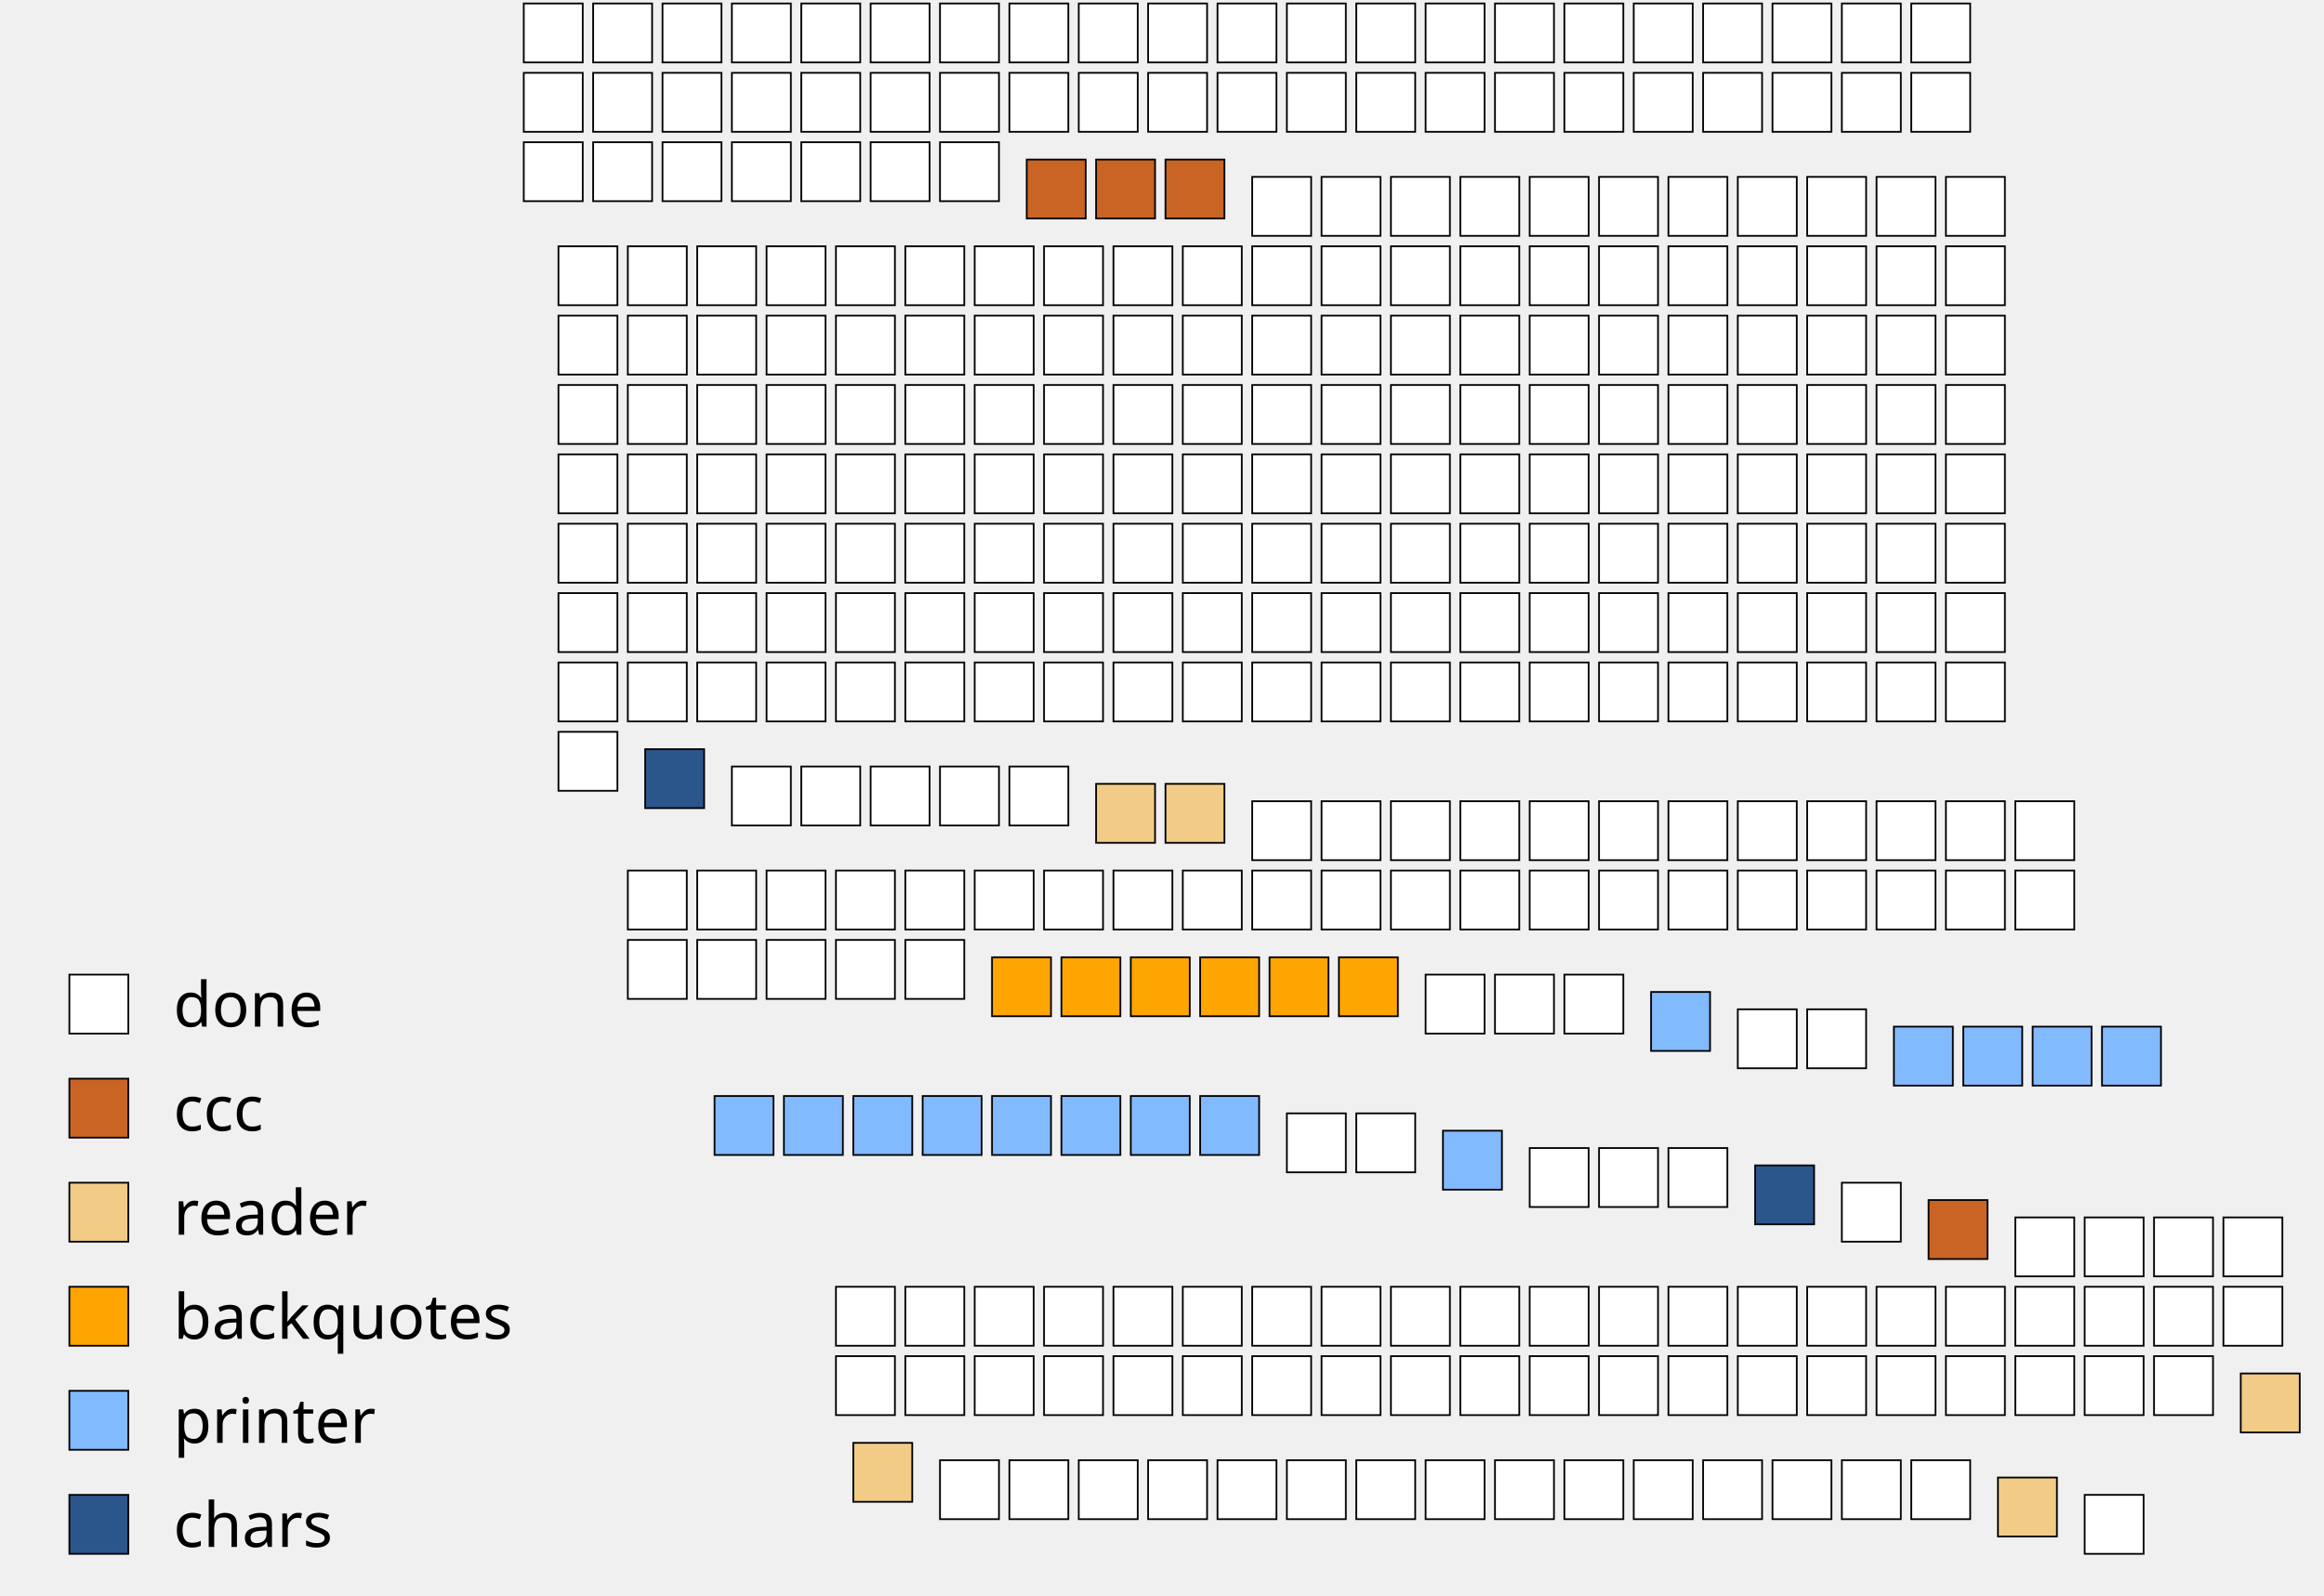
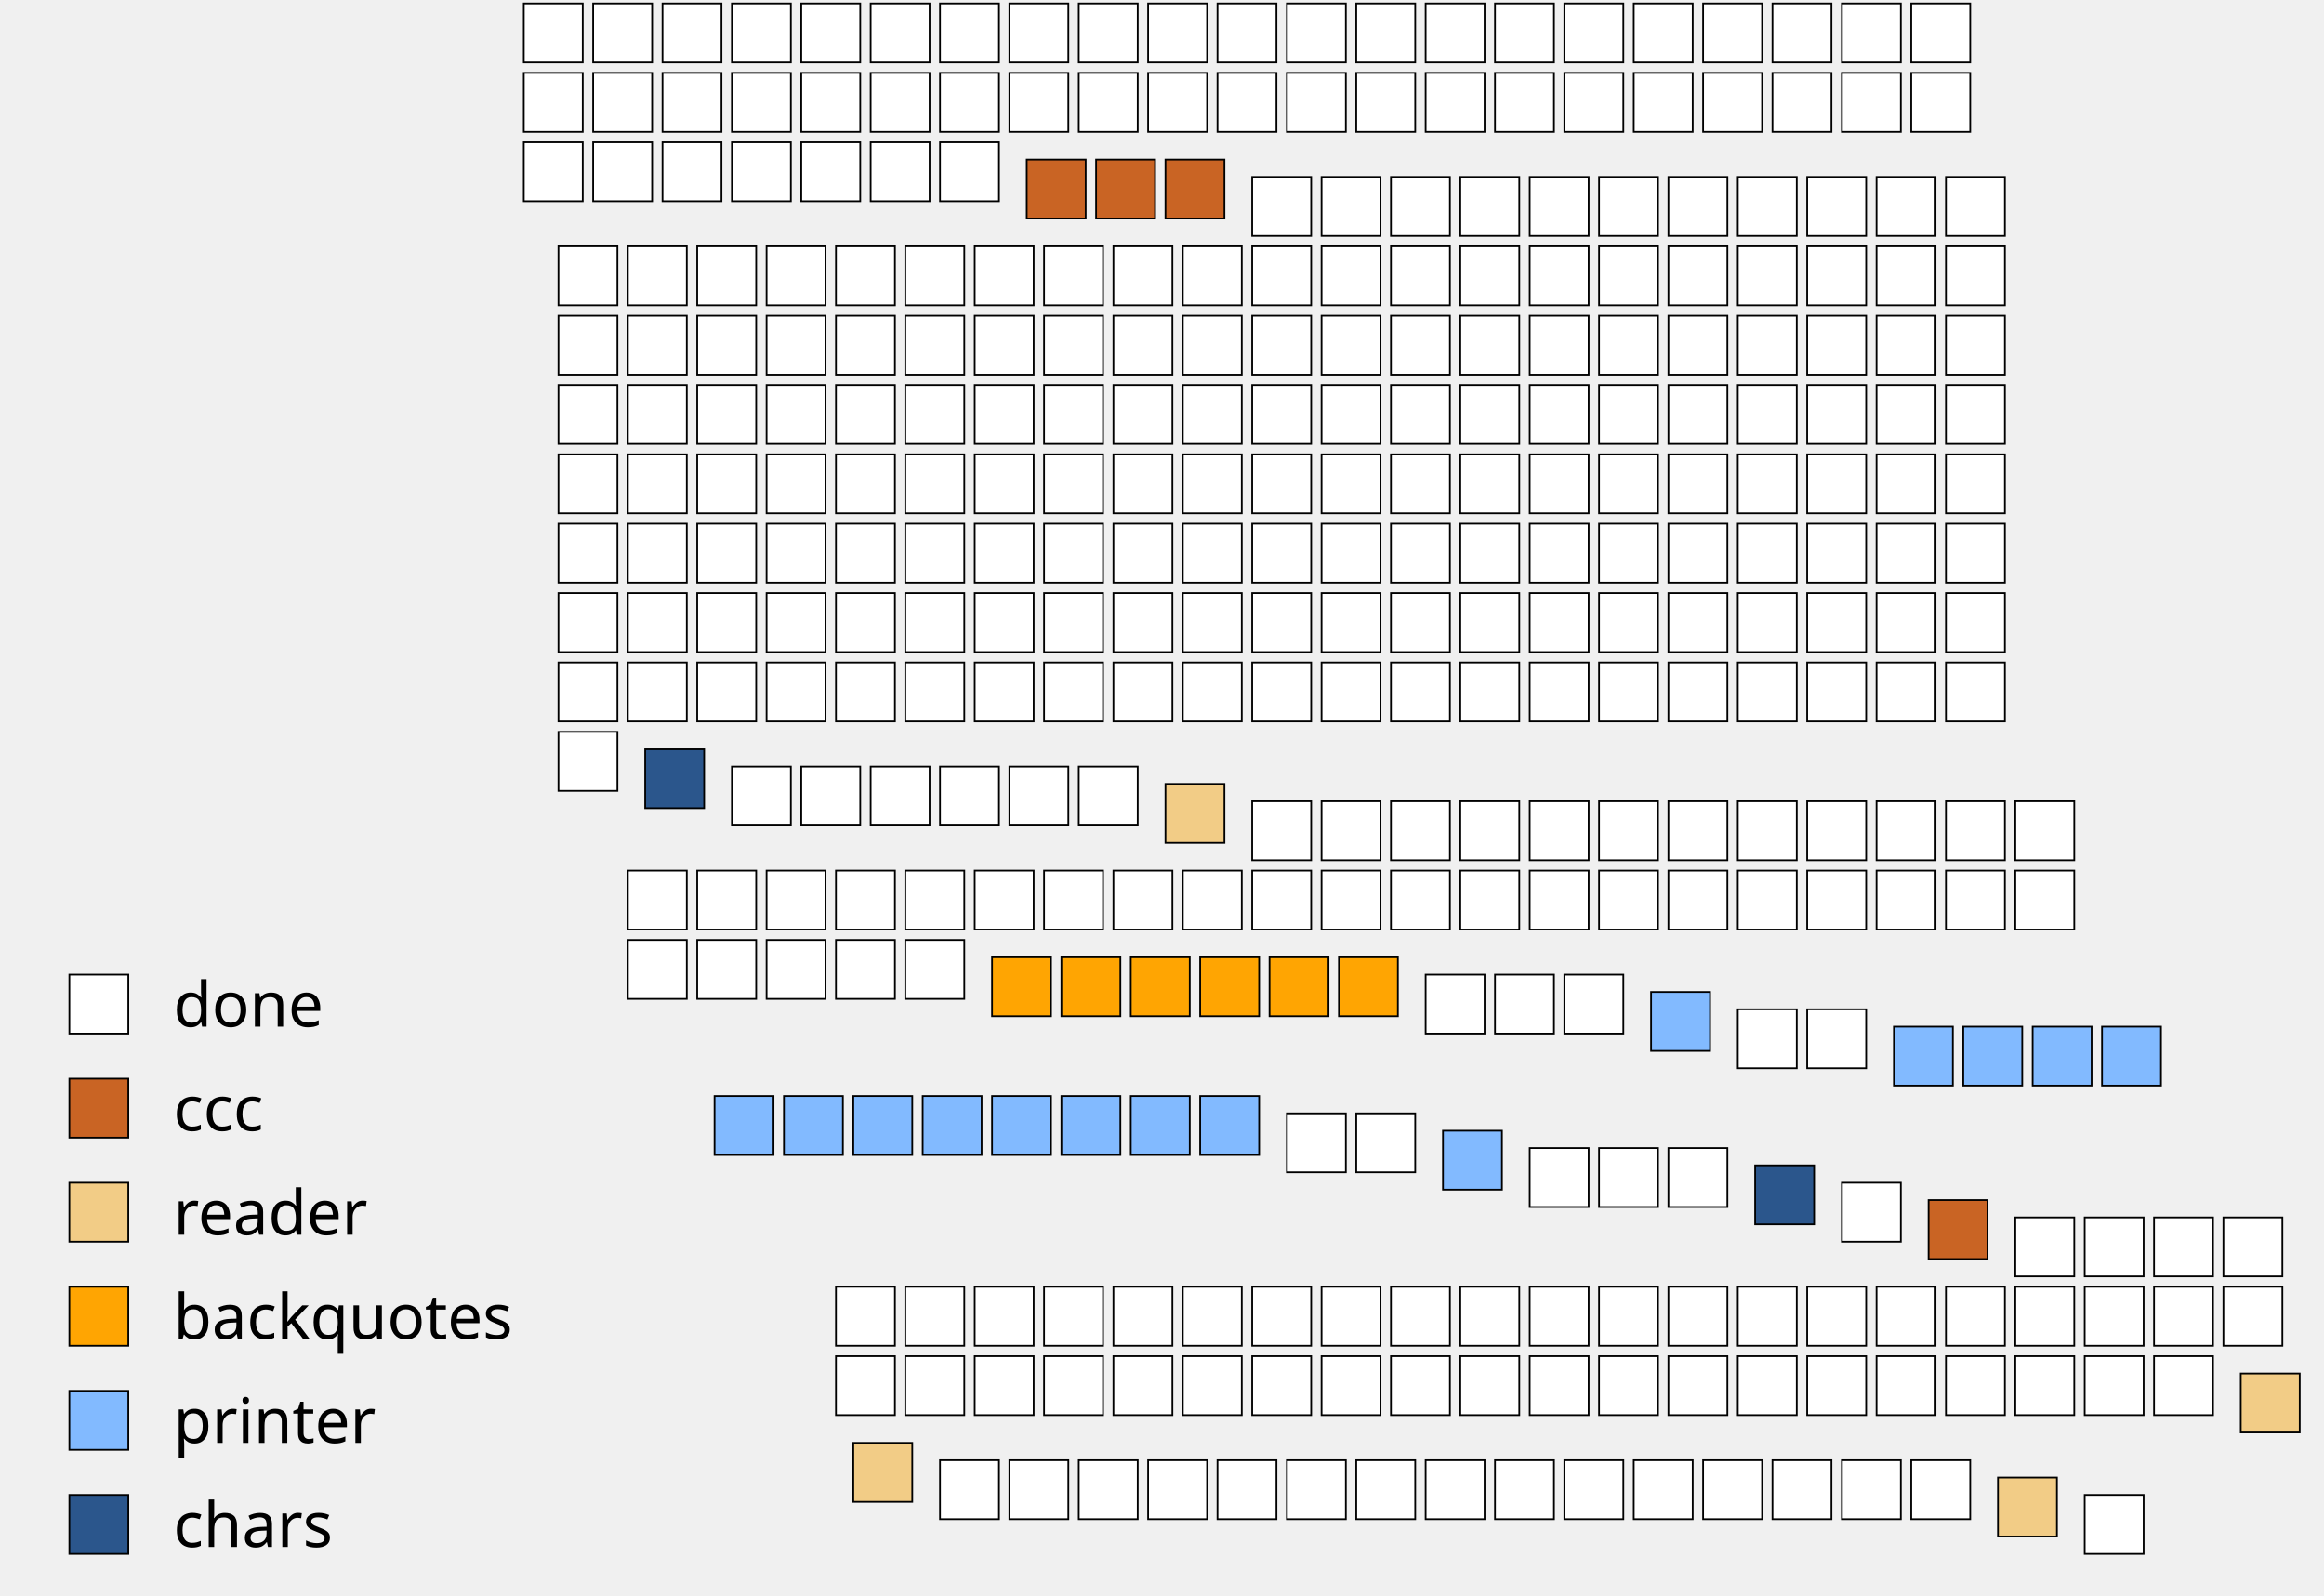
<svg xmlns="http://www.w3.org/2000/svg" width="670" height="460" viewbox="0 0 670 460">
  <style>
        text {
          font-size: 18px;
          font-family: Calibri, sans serif;
        }

        .box {
          fill: none;
          stroke: black;
          stroke-width: 0.5;
        }

        .done               { fill: white; }
        .feature-ccc        { fill: #c96424; }
        .feature-reader     { fill: #f2cc86; }
        .feature-backquotes { fill: #ffa502; }
        .feature-printer    { fill: #82baff; }
        .feature-chars      { fill: #2b568c; }
      </style>
  <rect x="151" y="1" width="17" height="17" class="done box" title="&lt;anon&gt;" />
  <rect x="171" y="1" width="17" height="17" class="done box" title="&lt;anon&gt;" />
  <rect x="191" y="1" width="17" height="17" class="done box" title="&lt;anon&gt;" />
  <rect x="211" y="1" width="17" height="17" class="done box" title="&lt;anon&gt;" />
  <rect x="231" y="1" width="17" height="17" class="done box" title="&lt;anon&gt;" />
  <rect x="251" y="1" width="17" height="17" class="done box" title="&lt;anon&gt;" />
  <rect x="271" y="1" width="17" height="17" class="done box" title="&lt;anon&gt;" />
  <rect x="291" y="1" width="17" height="17" class="done box" title="&lt;anon&gt;" />
  <rect x="311" y="1" width="17" height="17" class="done box" title="&lt;anon&gt;" />
  <rect x="331" y="1" width="17" height="17" class="done box" title="&lt;anon&gt;" />
  <rect x="351" y="1" width="17" height="17" class="done box" title="&lt;anon&gt;" />
  <rect x="371" y="1" width="17" height="17" class="done box" title="&lt;anon&gt;" />
  <rect x="391" y="1" width="17" height="17" class="done box" title="&lt;anon&gt;" />
  <rect x="411" y="1" width="17" height="17" class="done box" title="&lt;anon&gt;" />
  <rect x="431" y="1" width="17" height="17" class="done box" title="&lt;anon&gt;" />
  <rect x="451" y="1" width="17" height="17" class="done box" title="&lt;anon&gt;" />
  <rect x="471" y="1" width="17" height="17" class="done box" title="&lt;anon&gt;" />
  <rect x="491" y="1" width="17" height="17" class="done box" title="&lt;anon&gt;" />
  <rect x="511" y="1" width="17" height="17" class="done box" title="&lt;anon&gt;" />
  <rect x="531" y="1" width="17" height="17" class="done box" title="&lt;anon&gt;" />
  <rect x="551" y="1" width="17" height="17" class="done box" title="&lt;anon&gt;" />
  <rect x="151" y="21" width="17" height="17" class="done box" title="&lt;anon&gt;" />
  <rect x="171" y="21" width="17" height="17" class="done box" title="&lt;anon&gt;" />
  <rect x="191" y="21" width="17" height="17" class="done box" title="&lt;anon&gt;" />
  <rect x="211" y="21" width="17" height="17" class="done box" title="&lt;anon&gt;" />
  <rect x="231" y="21" width="17" height="17" class="done box" title="&lt;anon&gt;" />
  <rect x="251" y="21" width="17" height="17" class="done box" title="&lt;anon&gt;" />
  <rect x="271" y="21" width="17" height="17" class="done box" title="&lt;anon&gt;" />
  <rect x="291" y="21" width="17" height="17" class="done box" title="&lt;anon&gt;" />
  <rect x="311" y="21" width="17" height="17" class="done box" title="&lt;anon&gt;" />
  <rect x="331" y="21" width="17" height="17" class="done box" title="&lt;anon&gt;" />
  <rect x="351" y="21" width="17" height="17" class="done box" title="&lt;anon&gt;" />
  <rect x="371" y="21" width="17" height="17" class="done box" title="&lt;anon&gt;" />
  <rect x="391" y="21" width="17" height="17" class="done box" title="&lt;anon&gt;" />
  <rect x="411" y="21" width="17" height="17" class="done box" title="&lt;anon&gt;" />
  <rect x="431" y="21" width="17" height="17" class="done box" title="&lt;anon&gt;" />
  <rect x="451" y="21" width="17" height="17" class="done box" title="&lt;anon&gt;" />
  <rect x="471" y="21" width="17" height="17" class="done box" title="&lt;anon&gt;" />
  <rect x="491" y="21" width="17" height="17" class="done box" title="&lt;anon&gt;" />
  <rect x="511" y="21" width="17" height="17" class="done box" title="&lt;anon&gt;" />
  <rect x="531" y="21" width="17" height="17" class="done box" title="&lt;anon&gt;" />
  <rect x="551" y="21" width="17" height="17" class="done box" title="&lt;anon&gt;" />
  <rect x="151" y="41" width="17" height="17" class="done box" title="&lt;anon&gt;" />
  <rect x="171" y="41" width="17" height="17" class="done box" title="&lt;anon&gt;" />
  <rect x="191" y="41" width="17" height="17" class="done box" title="&lt;anon&gt;" />
  <rect x="211" y="41" width="17" height="17" class="done box" title="&lt;anon&gt;" />
  <rect x="231" y="41" width="17" height="17" class="done box" title="&lt;anon&gt;" />
  <rect x="251" y="41" width="17" height="17" class="done box" title="&lt;anon&gt;" />
  <rect x="271" y="41" width="17" height="17" class="done box" title="&lt;anon&gt;" />
  <rect x="296" y="46" width="17" height="17" class="feature-ccc box" title="eif" />
  <rect x="316" y="46" width="17" height="17" class="feature-ccc box" title="onerr" />
  <rect x="336" y="46" width="17" height="17" class="feature-ccc box" title="safe" />
  <rect x="361" y="51" width="17" height="17" class="done box" title="&lt;anon&gt;" />
  <rect x="381" y="51" width="17" height="17" class="done box" title="&lt;anon&gt;" />
  <rect x="401" y="51" width="17" height="17" class="done box" title="&lt;anon&gt;" />
  <rect x="421" y="51" width="17" height="17" class="done box" title="&lt;anon&gt;" />
  <rect x="441" y="51" width="17" height="17" class="done box" title="&lt;anon&gt;" />
  <rect x="461" y="51" width="17" height="17" class="done box" title="&lt;anon&gt;" />
  <rect x="481" y="51" width="17" height="17" class="done box" title="&lt;anon&gt;" />
  <rect x="501" y="51" width="17" height="17" class="done box" title="&lt;anon&gt;" />
  <rect x="521" y="51" width="17" height="17" class="done box" title="&lt;anon&gt;" />
  <rect x="541" y="51" width="17" height="17" class="done box" title="&lt;anon&gt;" />
  <rect x="561" y="51" width="17" height="17" class="done box" title="&lt;anon&gt;" />
  <rect x="161" y="71" width="17" height="17" class="done box" title="&lt;anon&gt;" />
  <rect x="181" y="71" width="17" height="17" class="done box" title="&lt;anon&gt;" />
  <rect x="201" y="71" width="17" height="17" class="done box" title="&lt;anon&gt;" />
  <rect x="221" y="71" width="17" height="17" class="done box" title="&lt;anon&gt;" />
  <rect x="241" y="71" width="17" height="17" class="done box" title="&lt;anon&gt;" />
  <rect x="261" y="71" width="17" height="17" class="done box" title="&lt;anon&gt;" />
  <rect x="281" y="71" width="17" height="17" class="done box" title="&lt;anon&gt;" />
  <rect x="301" y="71" width="17" height="17" class="done box" title="&lt;anon&gt;" />
  <rect x="321" y="71" width="17" height="17" class="done box" title="&lt;anon&gt;" />
  <rect x="341" y="71" width="17" height="17" class="done box" title="&lt;anon&gt;" />
  <rect x="361" y="71" width="17" height="17" class="done box" title="&lt;anon&gt;" />
  <rect x="381" y="71" width="17" height="17" class="done box" title="&lt;anon&gt;" />
  <rect x="401" y="71" width="17" height="17" class="done box" title="&lt;anon&gt;" />
  <rect x="421" y="71" width="17" height="17" class="done box" title="&lt;anon&gt;" />
  <rect x="441" y="71" width="17" height="17" class="done box" title="&lt;anon&gt;" />
  <rect x="461" y="71" width="17" height="17" class="done box" title="&lt;anon&gt;" />
  <rect x="481" y="71" width="17" height="17" class="done box" title="&lt;anon&gt;" />
  <rect x="501" y="71" width="17" height="17" class="done box" title="&lt;anon&gt;" />
  <rect x="521" y="71" width="17" height="17" class="done box" title="&lt;anon&gt;" />
  <rect x="541" y="71" width="17" height="17" class="done box" title="&lt;anon&gt;" />
  <rect x="561" y="71" width="17" height="17" class="done box" title="&lt;anon&gt;" />
  <rect x="161" y="91" width="17" height="17" class="done box" title="&lt;anon&gt;" />
  <rect x="181" y="91" width="17" height="17" class="done box" title="&lt;anon&gt;" />
  <rect x="201" y="91" width="17" height="17" class="done box" title="&lt;anon&gt;" />
  <rect x="221" y="91" width="17" height="17" class="done box" title="&lt;anon&gt;" />
  <rect x="241" y="91" width="17" height="17" class="done box" title="&lt;anon&gt;" />
  <rect x="261" y="91" width="17" height="17" class="done box" title="&lt;anon&gt;" />
  <rect x="281" y="91" width="17" height="17" class="done box" title="&lt;anon&gt;" />
  <rect x="301" y="91" width="17" height="17" class="done box" title="&lt;anon&gt;" />
  <rect x="321" y="91" width="17" height="17" class="done box" title="&lt;anon&gt;" />
  <rect x="341" y="91" width="17" height="17" class="done box" title="&lt;anon&gt;" />
  <rect x="361" y="91" width="17" height="17" class="done box" title="&lt;anon&gt;" />
  <rect x="381" y="91" width="17" height="17" class="done box" title="&lt;anon&gt;" />
  <rect x="401" y="91" width="17" height="17" class="done box" title="&lt;anon&gt;" />
  <rect x="421" y="91" width="17" height="17" class="done box" title="&lt;anon&gt;" />
  <rect x="441" y="91" width="17" height="17" class="done box" title="&lt;anon&gt;" />
  <rect x="461" y="91" width="17" height="17" class="done box" title="&lt;anon&gt;" />
  <rect x="481" y="91" width="17" height="17" class="done box" title="&lt;anon&gt;" />
  <rect x="501" y="91" width="17" height="17" class="done box" title="&lt;anon&gt;" />
  <rect x="521" y="91" width="17" height="17" class="done box" title="&lt;anon&gt;" />
  <rect x="541" y="91" width="17" height="17" class="done box" title="&lt;anon&gt;" />
  <rect x="561" y="91" width="17" height="17" class="done box" title="&lt;anon&gt;" />
  <rect x="161" y="111" width="17" height="17" class="done box" title="&lt;anon&gt;" />
  <rect x="181" y="111" width="17" height="17" class="done box" title="&lt;anon&gt;" />
  <rect x="201" y="111" width="17" height="17" class="done box" title="&lt;anon&gt;" />
  <rect x="221" y="111" width="17" height="17" class="done box" title="&lt;anon&gt;" />
  <rect x="241" y="111" width="17" height="17" class="done box" title="&lt;anon&gt;" />
  <rect x="261" y="111" width="17" height="17" class="done box" title="&lt;anon&gt;" />
  <rect x="281" y="111" width="17" height="17" class="done box" title="&lt;anon&gt;" />
  <rect x="301" y="111" width="17" height="17" class="done box" title="&lt;anon&gt;" />
  <rect x="321" y="111" width="17" height="17" class="done box" title="&lt;anon&gt;" />
  <rect x="341" y="111" width="17" height="17" class="done box" title="&lt;anon&gt;" />
  <rect x="361" y="111" width="17" height="17" class="done box" title="&lt;anon&gt;" />
  <rect x="381" y="111" width="17" height="17" class="done box" title="&lt;anon&gt;" />
  <rect x="401" y="111" width="17" height="17" class="done box" title="&lt;anon&gt;" />
  <rect x="421" y="111" width="17" height="17" class="done box" title="&lt;anon&gt;" />
  <rect x="441" y="111" width="17" height="17" class="done box" title="&lt;anon&gt;" />
  <rect x="461" y="111" width="17" height="17" class="done box" title="&lt;anon&gt;" />
  <rect x="481" y="111" width="17" height="17" class="done box" title="&lt;anon&gt;" />
  <rect x="501" y="111" width="17" height="17" class="done box" title="&lt;anon&gt;" />
  <rect x="521" y="111" width="17" height="17" class="done box" title="&lt;anon&gt;" />
  <rect x="541" y="111" width="17" height="17" class="done box" title="&lt;anon&gt;" />
  <rect x="561" y="111" width="17" height="17" class="done box" title="&lt;anon&gt;" />
  <rect x="161" y="131" width="17" height="17" class="done box" title="&lt;anon&gt;" />
  <rect x="181" y="131" width="17" height="17" class="done box" title="&lt;anon&gt;" />
  <rect x="201" y="131" width="17" height="17" class="done box" title="&lt;anon&gt;" />
  <rect x="221" y="131" width="17" height="17" class="done box" title="&lt;anon&gt;" />
  <rect x="241" y="131" width="17" height="17" class="done box" title="&lt;anon&gt;" />
  <rect x="261" y="131" width="17" height="17" class="done box" title="&lt;anon&gt;" />
  <rect x="281" y="131" width="17" height="17" class="done box" title="&lt;anon&gt;" />
  <rect x="301" y="131" width="17" height="17" class="done box" title="&lt;anon&gt;" />
  <rect x="321" y="131" width="17" height="17" class="done box" title="&lt;anon&gt;" />
  <rect x="341" y="131" width="17" height="17" class="done box" title="&lt;anon&gt;" />
  <rect x="361" y="131" width="17" height="17" class="done box" title="&lt;anon&gt;" />
  <rect x="381" y="131" width="17" height="17" class="done box" title="&lt;anon&gt;" />
  <rect x="401" y="131" width="17" height="17" class="done box" title="&lt;anon&gt;" />
  <rect x="421" y="131" width="17" height="17" class="done box" title="&lt;anon&gt;" />
  <rect x="441" y="131" width="17" height="17" class="done box" title="&lt;anon&gt;" />
  <rect x="461" y="131" width="17" height="17" class="done box" title="&lt;anon&gt;" />
  <rect x="481" y="131" width="17" height="17" class="done box" title="&lt;anon&gt;" />
  <rect x="501" y="131" width="17" height="17" class="done box" title="&lt;anon&gt;" />
  <rect x="521" y="131" width="17" height="17" class="done box" title="&lt;anon&gt;" />
  <rect x="541" y="131" width="17" height="17" class="done box" title="&lt;anon&gt;" />
  <rect x="561" y="131" width="17" height="17" class="done box" title="&lt;anon&gt;" />
  <rect x="161" y="151" width="17" height="17" class="done box" title="&lt;anon&gt;" />
  <rect x="181" y="151" width="17" height="17" class="done box" title="&lt;anon&gt;" />
  <rect x="201" y="151" width="17" height="17" class="done box" title="&lt;anon&gt;" />
  <rect x="221" y="151" width="17" height="17" class="done box" title="&lt;anon&gt;" />
  <rect x="241" y="151" width="17" height="17" class="done box" title="&lt;anon&gt;" />
  <rect x="261" y="151" width="17" height="17" class="done box" title="&lt;anon&gt;" />
  <rect x="281" y="151" width="17" height="17" class="done box" title="&lt;anon&gt;" />
  <rect x="301" y="151" width="17" height="17" class="done box" title="&lt;anon&gt;" />
  <rect x="321" y="151" width="17" height="17" class="done box" title="&lt;anon&gt;" />
  <rect x="341" y="151" width="17" height="17" class="done box" title="&lt;anon&gt;" />
  <rect x="361" y="151" width="17" height="17" class="done box" title="&lt;anon&gt;" />
  <rect x="381" y="151" width="17" height="17" class="done box" title="&lt;anon&gt;" />
  <rect x="401" y="151" width="17" height="17" class="done box" title="&lt;anon&gt;" />
  <rect x="421" y="151" width="17" height="17" class="done box" title="&lt;anon&gt;" />
  <rect x="441" y="151" width="17" height="17" class="done box" title="&lt;anon&gt;" />
  <rect x="461" y="151" width="17" height="17" class="done box" title="&lt;anon&gt;" />
  <rect x="481" y="151" width="17" height="17" class="done box" title="&lt;anon&gt;" />
  <rect x="501" y="151" width="17" height="17" class="done box" title="&lt;anon&gt;" />
  <rect x="521" y="151" width="17" height="17" class="done box" title="&lt;anon&gt;" />
  <rect x="541" y="151" width="17" height="17" class="done box" title="&lt;anon&gt;" />
  <rect x="561" y="151" width="17" height="17" class="done box" title="&lt;anon&gt;" />
  <rect x="161" y="171" width="17" height="17" class="done box" title="&lt;anon&gt;" />
  <rect x="181" y="171" width="17" height="17" class="done box" title="&lt;anon&gt;" />
  <rect x="201" y="171" width="17" height="17" class="done box" title="&lt;anon&gt;" />
  <rect x="221" y="171" width="17" height="17" class="done box" title="&lt;anon&gt;" />
  <rect x="241" y="171" width="17" height="17" class="done box" title="&lt;anon&gt;" />
  <rect x="261" y="171" width="17" height="17" class="done box" title="&lt;anon&gt;" />
  <rect x="281" y="171" width="17" height="17" class="done box" title="&lt;anon&gt;" />
  <rect x="301" y="171" width="17" height="17" class="done box" title="&lt;anon&gt;" />
  <rect x="321" y="171" width="17" height="17" class="done box" title="&lt;anon&gt;" />
  <rect x="341" y="171" width="17" height="17" class="done box" title="&lt;anon&gt;" />
  <rect x="361" y="171" width="17" height="17" class="done box" title="&lt;anon&gt;" />
  <rect x="381" y="171" width="17" height="17" class="done box" title="&lt;anon&gt;" />
  <rect x="401" y="171" width="17" height="17" class="done box" title="&lt;anon&gt;" />
  <rect x="421" y="171" width="17" height="17" class="done box" title="&lt;anon&gt;" />
  <rect x="441" y="171" width="17" height="17" class="done box" title="&lt;anon&gt;" />
  <rect x="461" y="171" width="17" height="17" class="done box" title="&lt;anon&gt;" />
  <rect x="481" y="171" width="17" height="17" class="done box" title="&lt;anon&gt;" />
  <rect x="501" y="171" width="17" height="17" class="done box" title="&lt;anon&gt;" />
  <rect x="521" y="171" width="17" height="17" class="done box" title="&lt;anon&gt;" />
  <rect x="541" y="171" width="17" height="17" class="done box" title="&lt;anon&gt;" />
  <rect x="561" y="171" width="17" height="17" class="done box" title="&lt;anon&gt;" />
  <rect x="161" y="191" width="17" height="17" class="done box" title="&lt;anon&gt;" />
  <rect x="181" y="191" width="17" height="17" class="done box" title="&lt;anon&gt;" />
  <rect x="201" y="191" width="17" height="17" class="done box" title="&lt;anon&gt;" />
  <rect x="221" y="191" width="17" height="17" class="done box" title="&lt;anon&gt;" />
  <rect x="241" y="191" width="17" height="17" class="done box" title="&lt;anon&gt;" />
  <rect x="261" y="191" width="17" height="17" class="done box" title="&lt;anon&gt;" />
  <rect x="281" y="191" width="17" height="17" class="done box" title="&lt;anon&gt;" />
  <rect x="301" y="191" width="17" height="17" class="done box" title="&lt;anon&gt;" />
  <rect x="321" y="191" width="17" height="17" class="done box" title="&lt;anon&gt;" />
  <rect x="341" y="191" width="17" height="17" class="done box" title="&lt;anon&gt;" />
  <rect x="361" y="191" width="17" height="17" class="done box" title="&lt;anon&gt;" />
  <rect x="381" y="191" width="17" height="17" class="done box" title="&lt;anon&gt;" />
  <rect x="401" y="191" width="17" height="17" class="done box" title="&lt;anon&gt;" />
  <rect x="421" y="191" width="17" height="17" class="done box" title="&lt;anon&gt;" />
  <rect x="441" y="191" width="17" height="17" class="done box" title="&lt;anon&gt;" />
  <rect x="461" y="191" width="17" height="17" class="done box" title="&lt;anon&gt;" />
  <rect x="481" y="191" width="17" height="17" class="done box" title="&lt;anon&gt;" />
  <rect x="501" y="191" width="17" height="17" class="done box" title="&lt;anon&gt;" />
  <rect x="521" y="191" width="17" height="17" class="done box" title="&lt;anon&gt;" />
  <rect x="541" y="191" width="17" height="17" class="done box" title="&lt;anon&gt;" />
  <rect x="561" y="191" width="17" height="17" class="done box" title="&lt;anon&gt;" />
  <rect x="161" y="211" width="17" height="17" class="done box" title="&lt;anon&gt;" />
  <rect x="186" y="216" width="17" height="17" class="feature-chars box" title="bitc" />
  <rect x="211" y="221" width="17" height="17" class="done box" title="&lt;anon&gt;" />
  <rect x="231" y="221" width="17" height="17" class="done box" title="&lt;anon&gt;" />
  <rect x="251" y="221" width="17" height="17" class="done box" title="&lt;anon&gt;" />
  <rect x="271" y="221" width="17" height="17" class="done box" title="&lt;anon&gt;" />
  <rect x="291" y="221" width="17" height="17" class="done box" title="&lt;anon&gt;" />
-   <rect x="316" y="226" width="17" height="17" class="feature-reader box" title="read" />
+   <rect x="311" y="221" width="17" height="17" class="done box" title="&lt;anon&gt;" />
  <rect x="336" y="226" width="17" height="17" class="feature-reader box" title="saferead" />
  <rect x="361" y="231" width="17" height="17" class="done box" title="&lt;anon&gt;" />
  <rect x="381" y="231" width="17" height="17" class="done box" title="&lt;anon&gt;" />
  <rect x="401" y="231" width="17" height="17" class="done box" title="&lt;anon&gt;" />
  <rect x="421" y="231" width="17" height="17" class="done box" title="&lt;anon&gt;" />
  <rect x="441" y="231" width="17" height="17" class="done box" title="&lt;anon&gt;" />
  <rect x="461" y="231" width="17" height="17" class="done box" title="&lt;anon&gt;" />
  <rect x="481" y="231" width="17" height="17" class="done box" title="&lt;anon&gt;" />
  <rect x="501" y="231" width="17" height="17" class="done box" title="&lt;anon&gt;" />
  <rect x="521" y="231" width="17" height="17" class="done box" title="&lt;anon&gt;" />
  <rect x="541" y="231" width="17" height="17" class="done box" title="&lt;anon&gt;" />
  <rect x="561" y="231" width="17" height="17" class="done box" title="&lt;anon&gt;" />
  <rect x="581" y="231" width="17" height="17" class="done box" title="&lt;anon&gt;" />
  <rect x="181" y="251" width="17" height="17" class="done box" title="&lt;anon&gt;" />
  <rect x="201" y="251" width="17" height="17" class="done box" title="&lt;anon&gt;" />
  <rect x="221" y="251" width="17" height="17" class="done box" title="&lt;anon&gt;" />
  <rect x="241" y="251" width="17" height="17" class="done box" title="&lt;anon&gt;" />
  <rect x="261" y="251" width="17" height="17" class="done box" title="&lt;anon&gt;" />
  <rect x="281" y="251" width="17" height="17" class="done box" title="&lt;anon&gt;" />
  <rect x="301" y="251" width="17" height="17" class="done box" title="&lt;anon&gt;" />
  <rect x="321" y="251" width="17" height="17" class="done box" title="&lt;anon&gt;" />
  <rect x="341" y="251" width="17" height="17" class="done box" title="&lt;anon&gt;" />
  <rect x="361" y="251" width="17" height="17" class="done box" title="&lt;anon&gt;" />
  <rect x="381" y="251" width="17" height="17" class="done box" title="&lt;anon&gt;" />
  <rect x="401" y="251" width="17" height="17" class="done box" title="&lt;anon&gt;" />
  <rect x="421" y="251" width="17" height="17" class="done box" title="&lt;anon&gt;" />
  <rect x="441" y="251" width="17" height="17" class="done box" title="&lt;anon&gt;" />
  <rect x="461" y="251" width="17" height="17" class="done box" title="&lt;anon&gt;" />
  <rect x="481" y="251" width="17" height="17" class="done box" title="&lt;anon&gt;" />
  <rect x="501" y="251" width="17" height="17" class="done box" title="&lt;anon&gt;" />
  <rect x="521" y="251" width="17" height="17" class="done box" title="&lt;anon&gt;" />
  <rect x="541" y="251" width="17" height="17" class="done box" title="&lt;anon&gt;" />
  <rect x="561" y="251" width="17" height="17" class="done box" title="&lt;anon&gt;" />
  <rect x="581" y="251" width="17" height="17" class="done box" title="&lt;anon&gt;" />
  <rect x="181" y="271" width="17" height="17" class="done box" title="&lt;anon&gt;" />
  <rect x="201" y="271" width="17" height="17" class="done box" title="&lt;anon&gt;" />
  <rect x="221" y="271" width="17" height="17" class="done box" title="&lt;anon&gt;" />
  <rect x="241" y="271" width="17" height="17" class="done box" title="&lt;anon&gt;" />
  <rect x="261" y="271" width="17" height="17" class="done box" title="&lt;anon&gt;" />
  <rect x="286" y="276" width="17" height="17" class="feature-backquotes box" title="bquote" />
  <rect x="306" y="276" width="17" height="17" class="feature-backquotes box" title="bqex" />
  <rect x="326" y="276" width="17" height="17" class="feature-backquotes box" title="bqthru" />
  <rect x="346" y="276" width="17" height="17" class="feature-backquotes box" title="bqexpair" />
  <rect x="366" y="276" width="17" height="17" class="feature-backquotes box" title="spa" />
  <rect x="386" y="276" width="17" height="17" class="feature-backquotes box" title="spd" />
  <rect x="411" y="281" width="17" height="17" class="done box" title="&lt;anon&gt;" />
  <rect x="431" y="281" width="17" height="17" class="done box" title="&lt;anon&gt;" />
  <rect x="451" y="281" width="17" height="17" class="done box" title="&lt;anon&gt;" />
  <rect x="476" y="286" width="17" height="17" class="feature-printer box" title="print" />
  <rect x="501" y="291" width="17" height="17" class="done box" title="&lt;anon&gt;" />
  <rect x="521" y="291" width="17" height="17" class="done box" title="&lt;anon&gt;" />
  <rect x="546" y="296" width="17" height="17" class="feature-printer box" title="prc" />
  <rect x="566" y="296" width="17" height="17" class="feature-printer box" title="ustring" />
  <rect x="586" y="296" width="17" height="17" class="feature-printer box" title="prstring" />
  <rect x="606" y="296" width="17" height="17" class="feature-printer box" title="presc" />
  <rect x="206" y="316" width="17" height="17" class="feature-printer box" title="prsimple" />
  <rect x="226" y="316" width="17" height="17" class="feature-printer box" title="prsymbol" />
  <rect x="246" y="316" width="17" height="17" class="feature-printer box" title="prnum" />
  <rect x="266" y="316" width="17" height="17" class="feature-printer box" title="rrep" />
  <rect x="286" y="316" width="17" height="17" class="feature-printer box" title="irep" />
  <rect x="306" y="316" width="17" height="17" class="feature-printer box" title="intchar" />
  <rect x="326" y="316" width="17" height="17" class="feature-printer box" title="prpair" />
  <rect x="346" y="316" width="17" height="17" class="feature-printer box" title="prelts" />
  <rect x="371" y="321" width="17" height="17" class="done box" title="&lt;anon&gt;" />
  <rect x="391" y="321" width="17" height="17" class="done box" title="&lt;anon&gt;" />
  <rect x="416" y="326" width="17" height="17" class="feature-printer box" title="prnice" />
  <rect x="441" y="331" width="17" height="17" class="done box" title="&lt;anon&gt;" />
  <rect x="461" y="331" width="17" height="17" class="done box" title="&lt;anon&gt;" />
  <rect x="481" y="331" width="17" height="17" class="done box" title="&lt;anon&gt;" />
  <rect x="506" y="336" width="17" height="17" class="feature-chars box" title="nchar" />
  <rect x="531" y="341" width="17" height="17" class="done box" title="&lt;anon&gt;" />
  <rect x="556" y="346" width="17" height="17" class="feature-ccc box" title="catch" />
  <rect x="581" y="351" width="17" height="17" class="done box" title="&lt;anon&gt;" />
  <rect x="601" y="351" width="17" height="17" class="done box" title="&lt;anon&gt;" />
  <rect x="621" y="351" width="17" height="17" class="done box" title="&lt;anon&gt;" />
  <rect x="641" y="351" width="17" height="17" class="done box" title="&lt;anon&gt;" />
  <rect x="241" y="371" width="17" height="17" class="done box" title="&lt;anon&gt;" />
  <rect x="261" y="371" width="17" height="17" class="done box" title="&lt;anon&gt;" />
  <rect x="281" y="371" width="17" height="17" class="done box" title="&lt;anon&gt;" />
  <rect x="301" y="371" width="17" height="17" class="done box" title="&lt;anon&gt;" />
  <rect x="321" y="371" width="17" height="17" class="done box" title="&lt;anon&gt;" />
  <rect x="341" y="371" width="17" height="17" class="done box" title="&lt;anon&gt;" />
  <rect x="361" y="371" width="17" height="17" class="done box" title="&lt;anon&gt;" />
  <rect x="381" y="371" width="17" height="17" class="done box" title="&lt;anon&gt;" />
  <rect x="401" y="371" width="17" height="17" class="done box" title="&lt;anon&gt;" />
  <rect x="421" y="371" width="17" height="17" class="done box" title="&lt;anon&gt;" />
  <rect x="441" y="371" width="17" height="17" class="done box" title="&lt;anon&gt;" />
  <rect x="461" y="371" width="17" height="17" class="done box" title="&lt;anon&gt;" />
  <rect x="481" y="371" width="17" height="17" class="done box" title="&lt;anon&gt;" />
  <rect x="501" y="371" width="17" height="17" class="done box" title="&lt;anon&gt;" />
  <rect x="521" y="371" width="17" height="17" class="done box" title="&lt;anon&gt;" />
  <rect x="541" y="371" width="17" height="17" class="done box" title="&lt;anon&gt;" />
  <rect x="561" y="371" width="17" height="17" class="done box" title="&lt;anon&gt;" />
  <rect x="581" y="371" width="17" height="17" class="done box" title="&lt;anon&gt;" />
  <rect x="601" y="371" width="17" height="17" class="done box" title="&lt;anon&gt;" />
  <rect x="621" y="371" width="17" height="17" class="done box" title="&lt;anon&gt;" />
  <rect x="641" y="371" width="17" height="17" class="done box" title="&lt;anon&gt;" />
  <rect x="241" y="391" width="17" height="17" class="done box" title="&lt;anon&gt;" />
  <rect x="261" y="391" width="17" height="17" class="done box" title="&lt;anon&gt;" />
  <rect x="281" y="391" width="17" height="17" class="done box" title="&lt;anon&gt;" />
  <rect x="301" y="391" width="17" height="17" class="done box" title="&lt;anon&gt;" />
  <rect x="321" y="391" width="17" height="17" class="done box" title="&lt;anon&gt;" />
  <rect x="341" y="391" width="17" height="17" class="done box" title="&lt;anon&gt;" />
  <rect x="361" y="391" width="17" height="17" class="done box" title="&lt;anon&gt;" />
  <rect x="381" y="391" width="17" height="17" class="done box" title="&lt;anon&gt;" />
  <rect x="401" y="391" width="17" height="17" class="done box" title="&lt;anon&gt;" />
  <rect x="421" y="391" width="17" height="17" class="done box" title="&lt;anon&gt;" />
  <rect x="441" y="391" width="17" height="17" class="done box" title="&lt;anon&gt;" />
  <rect x="461" y="391" width="17" height="17" class="done box" title="&lt;anon&gt;" />
  <rect x="481" y="391" width="17" height="17" class="done box" title="&lt;anon&gt;" />
  <rect x="501" y="391" width="17" height="17" class="done box" title="&lt;anon&gt;" />
  <rect x="521" y="391" width="17" height="17" class="done box" title="&lt;anon&gt;" />
  <rect x="541" y="391" width="17" height="17" class="done box" title="&lt;anon&gt;" />
  <rect x="561" y="391" width="17" height="17" class="done box" title="&lt;anon&gt;" />
  <rect x="581" y="391" width="17" height="17" class="done box" title="&lt;anon&gt;" />
  <rect x="601" y="391" width="17" height="17" class="done box" title="&lt;anon&gt;" />
  <rect x="621" y="391" width="17" height="17" class="done box" title="&lt;anon&gt;" />
  <rect x="646" y="396" width="17" height="17" class="feature-reader box" title="readall" />
  <rect x="246" y="416" width="17" height="17" class="feature-reader box" title="load" />
  <rect x="271" y="421" width="17" height="17" class="done box" title="&lt;anon&gt;" />
  <rect x="291" y="421" width="17" height="17" class="done box" title="&lt;anon&gt;" />
  <rect x="311" y="421" width="17" height="17" class="done box" title="&lt;anon&gt;" />
  <rect x="331" y="421" width="17" height="17" class="done box" title="&lt;anon&gt;" />
  <rect x="351" y="421" width="17" height="17" class="done box" title="&lt;anon&gt;" />
  <rect x="371" y="421" width="17" height="17" class="done box" title="&lt;anon&gt;" />
  <rect x="391" y="421" width="17" height="17" class="done box" title="&lt;anon&gt;" />
  <rect x="411" y="421" width="17" height="17" class="done box" title="&lt;anon&gt;" />
  <rect x="431" y="421" width="17" height="17" class="done box" title="&lt;anon&gt;" />
  <rect x="451" y="421" width="17" height="17" class="done box" title="&lt;anon&gt;" />
  <rect x="471" y="421" width="17" height="17" class="done box" title="&lt;anon&gt;" />
  <rect x="491" y="421" width="17" height="17" class="done box" title="&lt;anon&gt;" />
  <rect x="511" y="421" width="17" height="17" class="done box" title="&lt;anon&gt;" />
  <rect x="531" y="421" width="17" height="17" class="done box" title="&lt;anon&gt;" />
  <rect x="551" y="421" width="17" height="17" class="done box" title="&lt;anon&gt;" />
  <rect x="576" y="426" width="17" height="17" class="feature-reader box" title="readas" />
  <rect x="601" y="431" width="17" height="17" class="done box" title="&lt;anon&gt;" />
  <rect x="20" y="281" width="17" height="17" class="done box" title="done" />
  <text x="50" y="296">done</text>
  <rect x="20" y="311" width="17" height="17" class="feature-ccc box" title="ccc" />
  <text x="50" y="326">ccc</text>
  <rect x="20" y="341" width="17" height="17" class="feature-reader box" title="reader" />
  <text x="50" y="356">reader</text>
  <rect x="20" y="371" width="17" height="17" class="feature-backquotes box" title="backquotes" />
  <text x="50" y="386">backquotes</text>
  <rect x="20" y="401" width="17" height="17" class="feature-printer box" title="printer" />
  <text x="50" y="416">printer</text>
  <rect x="20" y="431" width="17" height="17" class="feature-chars box" title="chars" />
  <text x="50" y="446">chars</text>
</svg>
